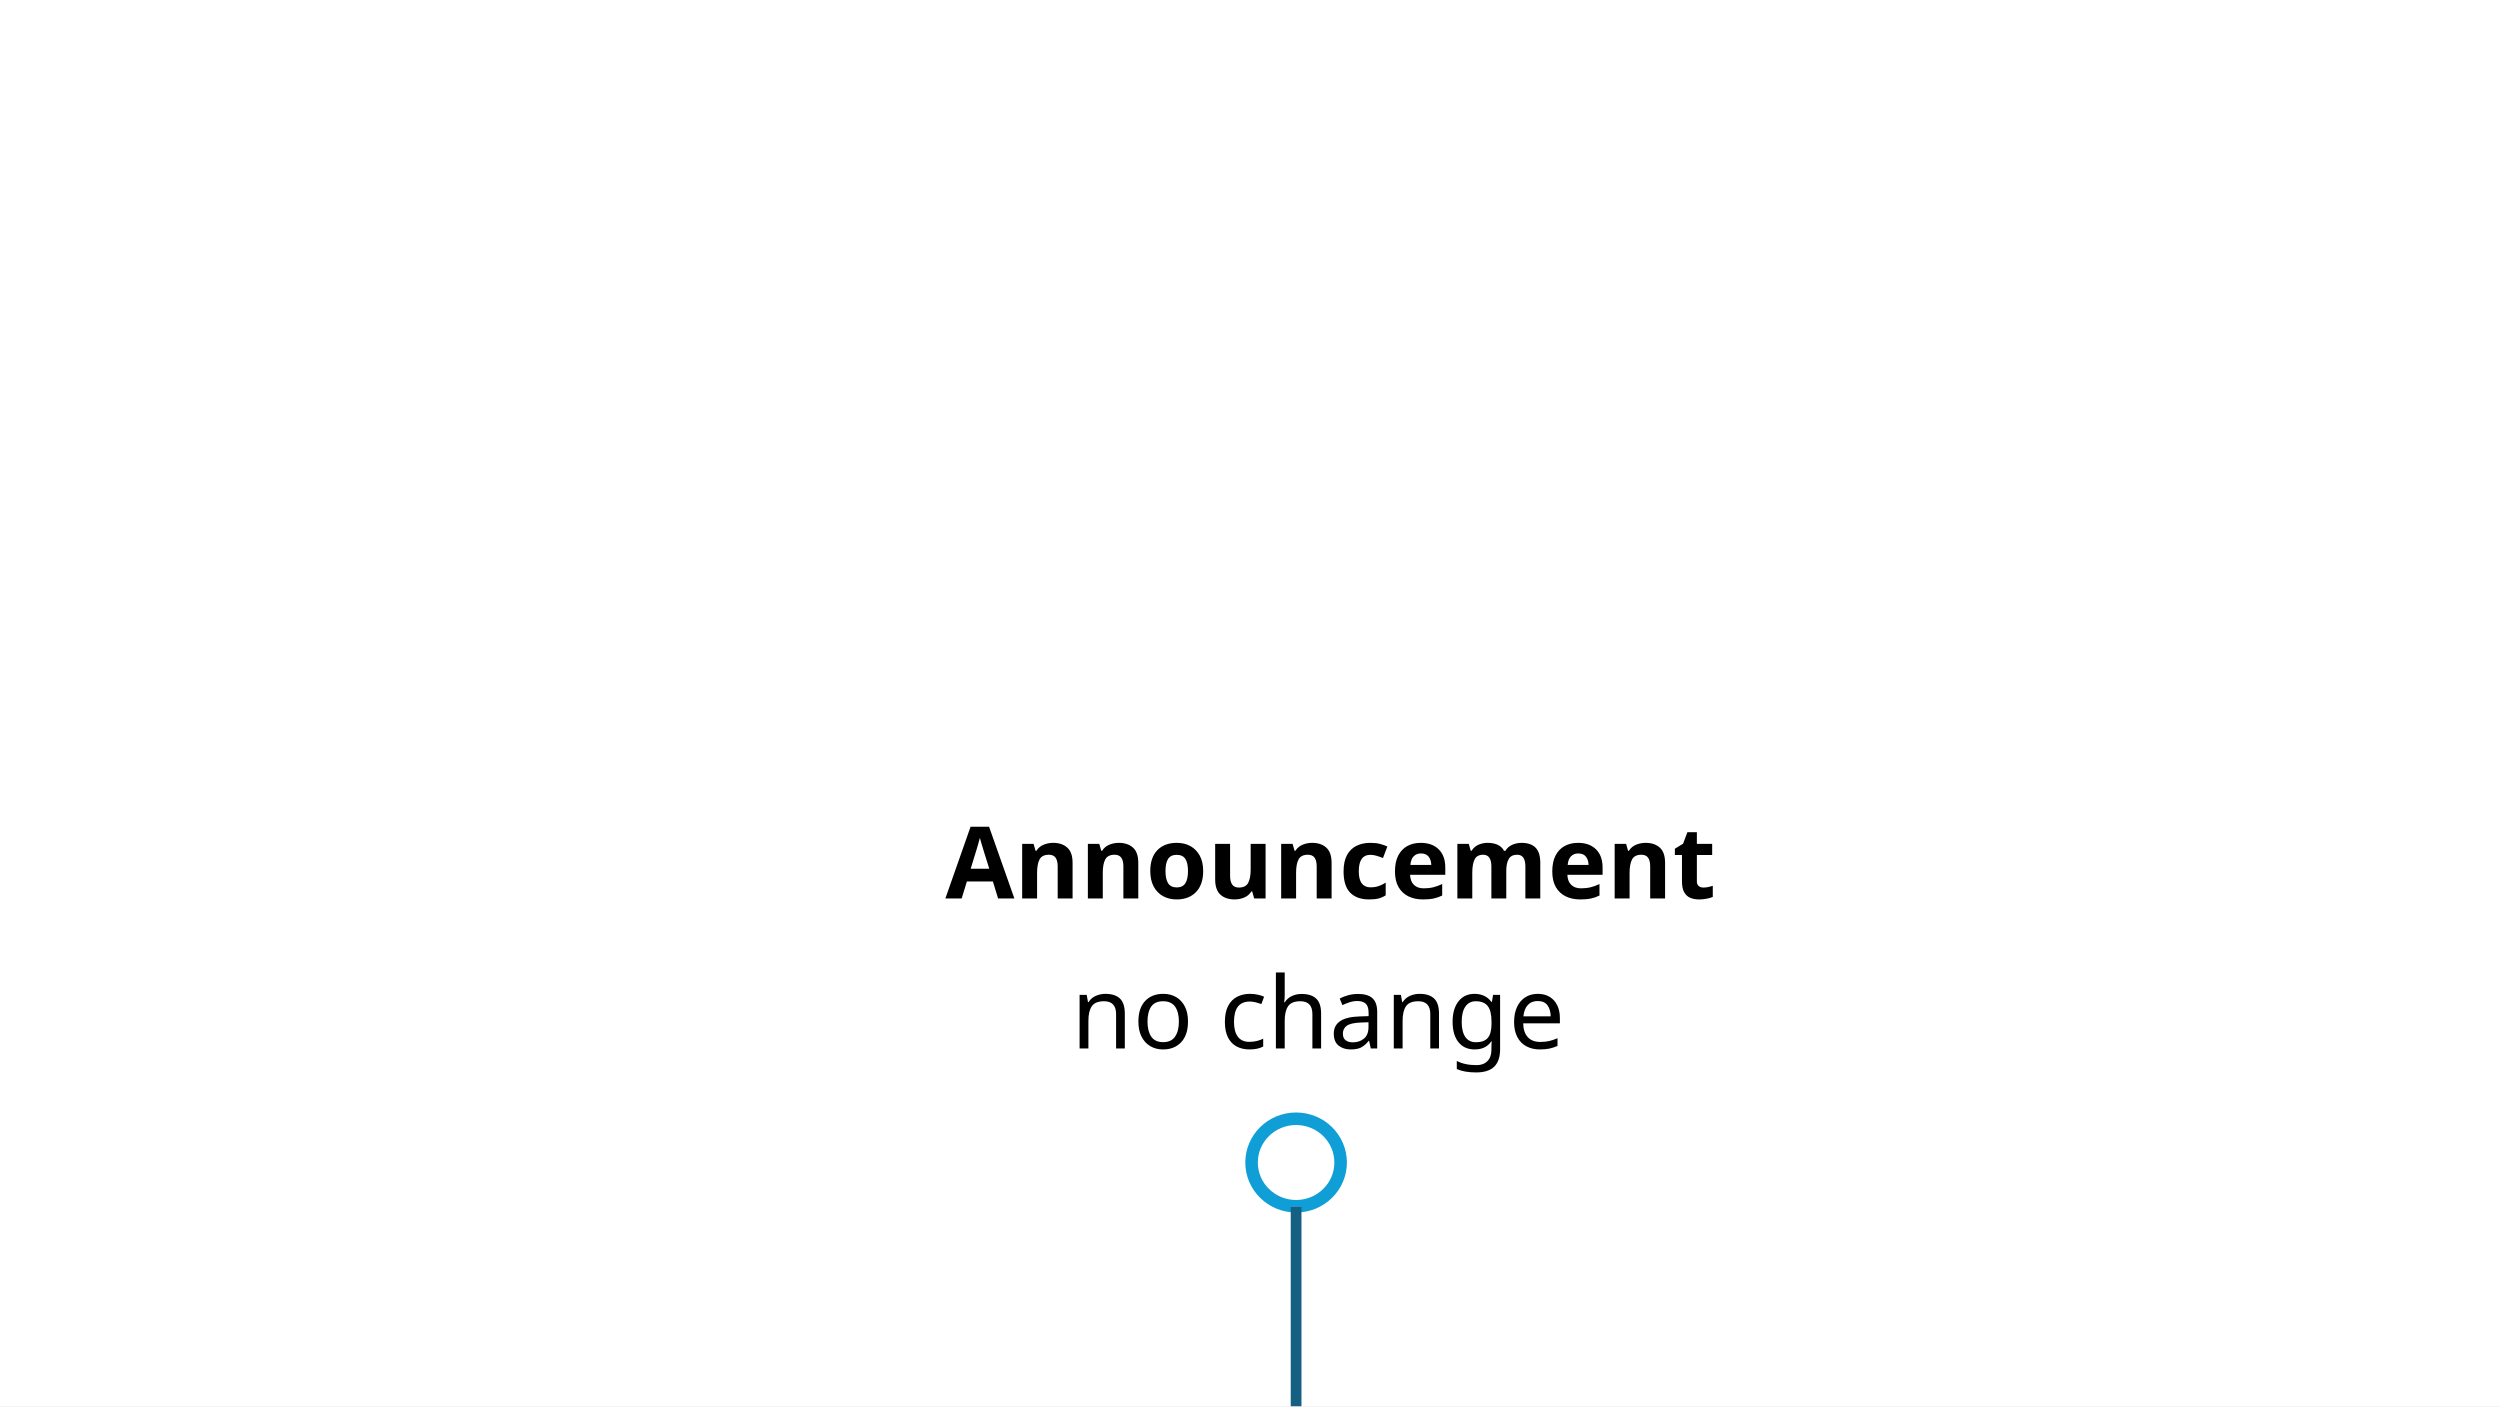
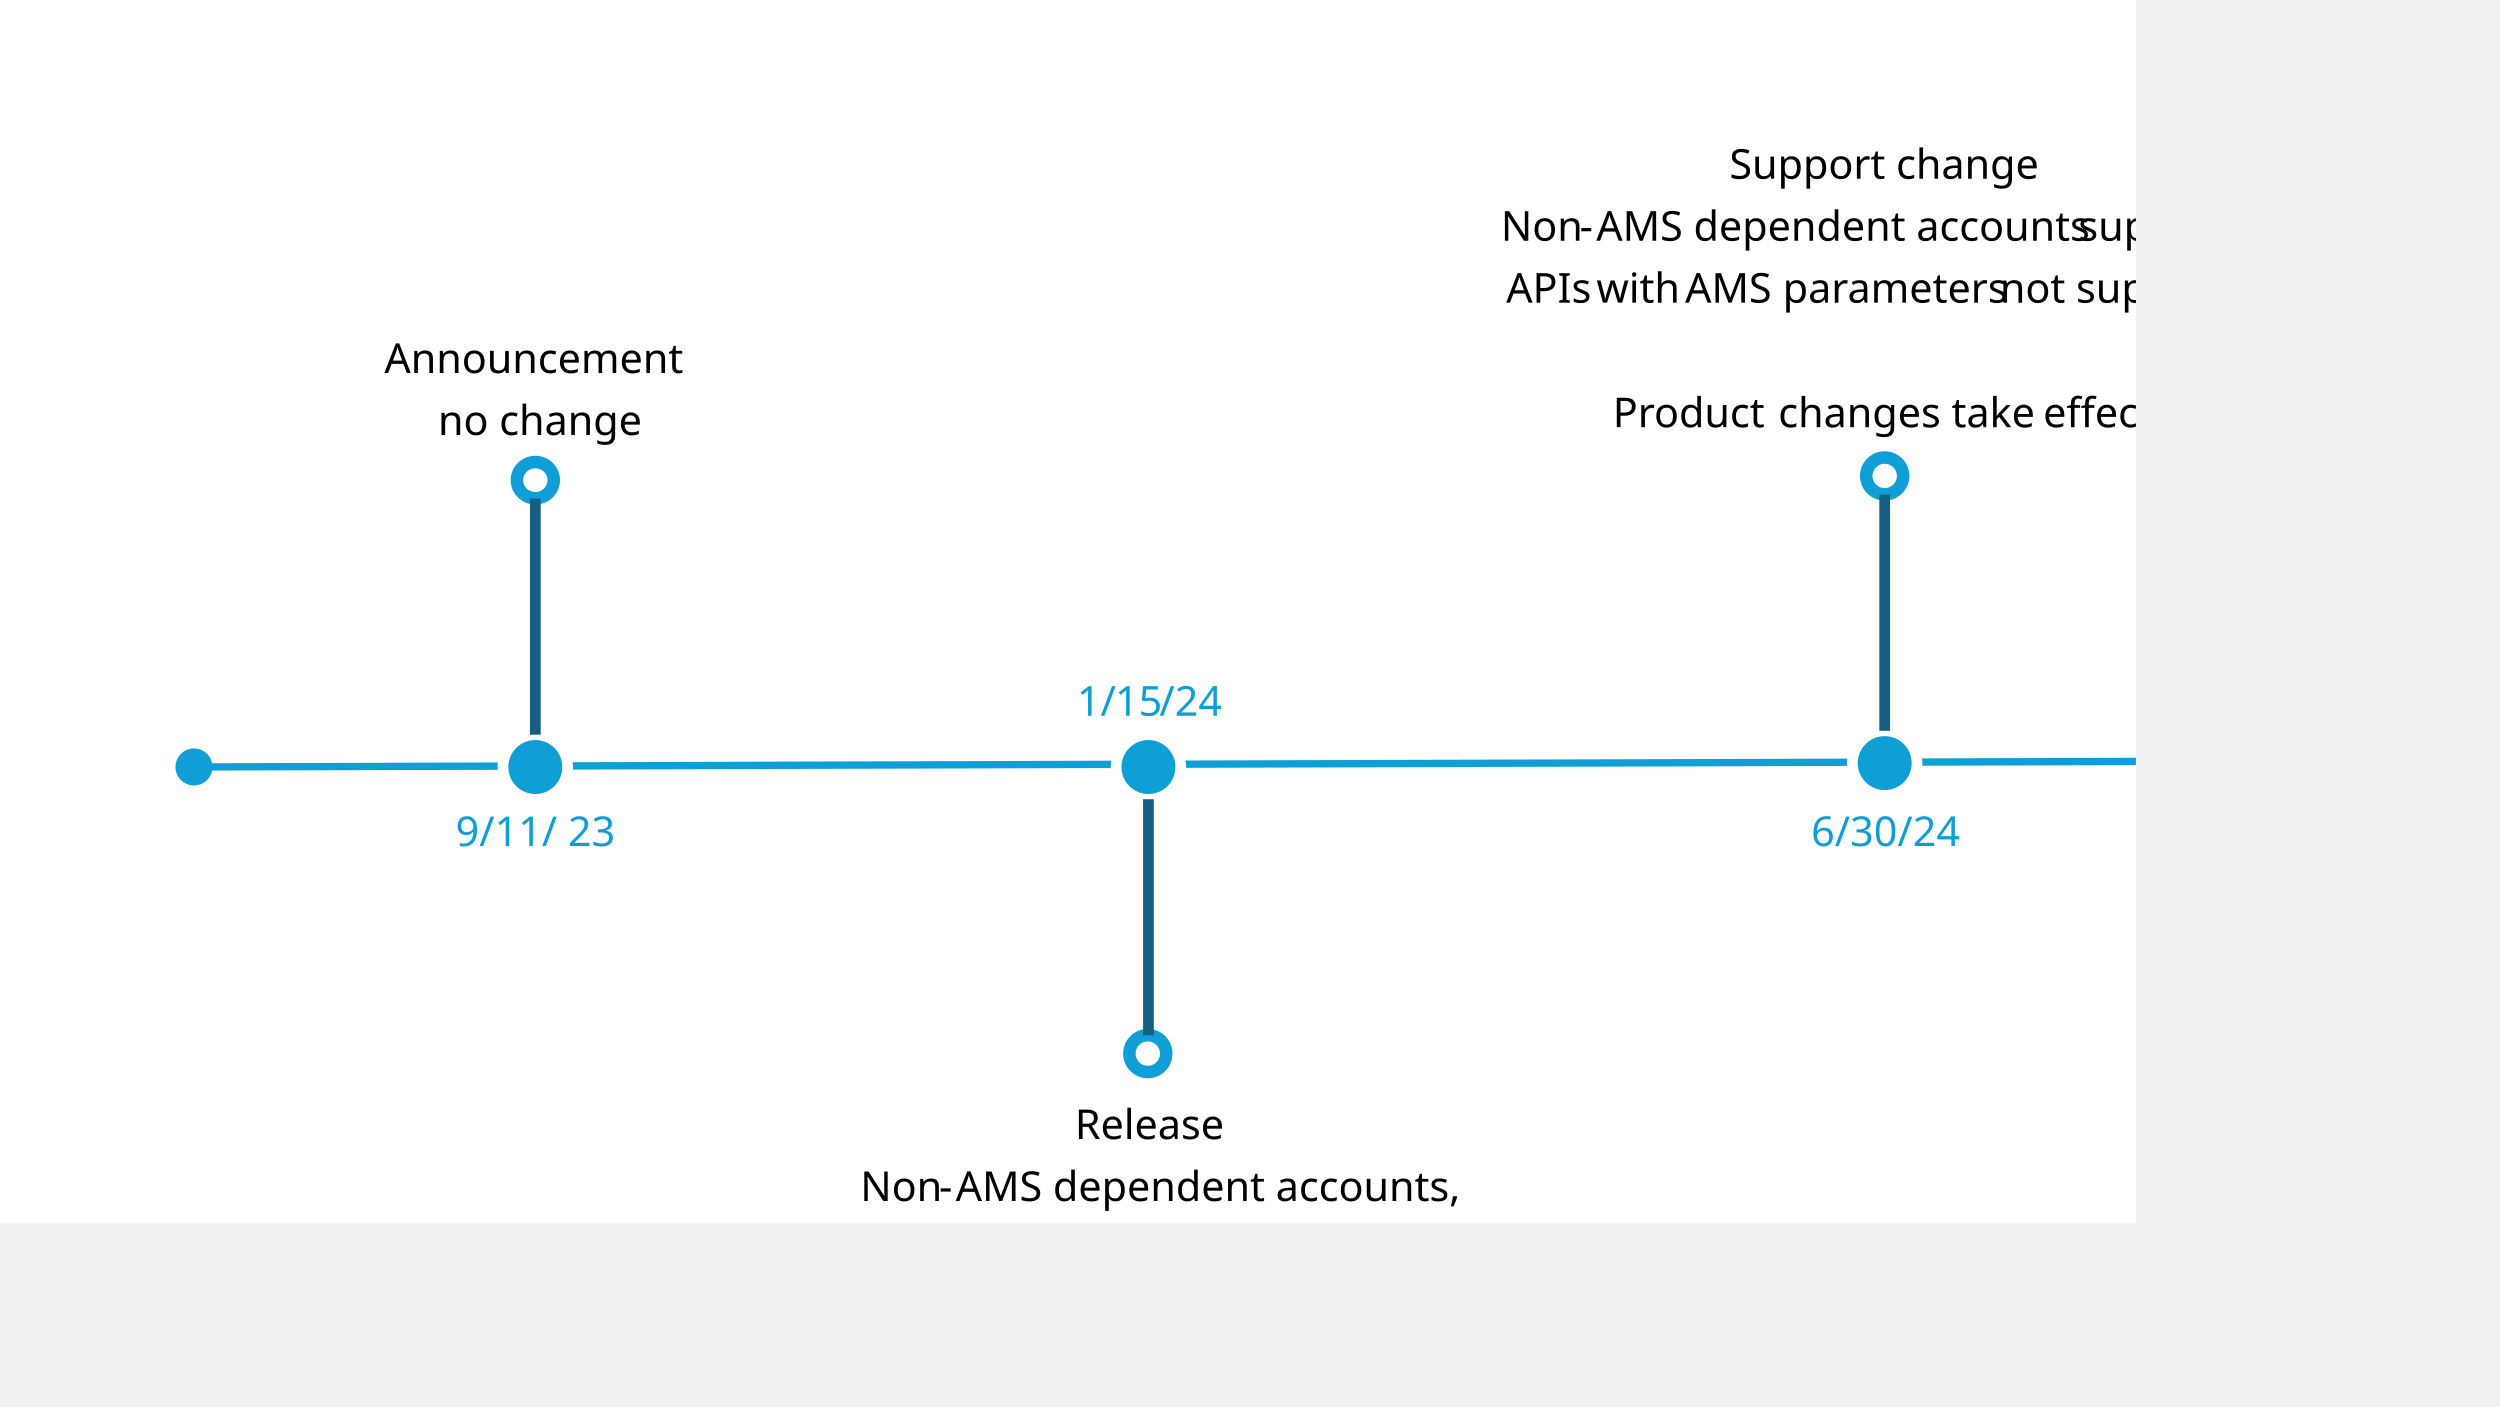
- <svg xmlns="http://www.w3.org/2000/svg" width="1600" height="900" xml:space="preserve" overflow="hidden">
-   <defs>
-     <clipPath id="clip0">
-       <rect x="233" y="117" width="1600" height="900" />
+ <svg xmlns="http://www.w3.org/2000/svg" xmlns:xlink="http://www.w3.org/1999/xlink" version="1.1" id="Layer_1" x="0px" y="0px" viewBox="0 0 1600 900" style="enable-background:new 0 0 1600 900;" xml:space="preserve">
+   <style type="text/css">
+ 	.st0{clip-path:url(#SVGID_00000033355514826284780610000000341724825597621949_);}
+ 	.st1{fill:#FFFFFF;}
+ 	.st2{fill:#0F9ED5;}
+ 	.st3{font-family:'Arial-BoldMT';}
+ 	.st4{font-size:26.434px;}
+ 	.st5{font-family:'ArialMT';}
+ 	.st6{fill-rule:evenodd;clip-rule:evenodd;fill:#0F9ED5;stroke:#FFFFFF;stroke-width:6.875;stroke-miterlimit:8;}
+ 	.st7{fill-rule:evenodd;clip-rule:evenodd;fill:#FFFFFF;stroke:#0F9ED5;stroke-width:8.021;stroke-miterlimit:8;}
+ 	.st8{fill:none;stroke:#156082;stroke-width:6.875;stroke-miterlimit:8;}
+ </style>
+   <g>
+     <defs>
+       <rect id="SVGID_1_" width="1600" height="900" />
+     </defs>
+     <clipPath id="SVGID_00000119079775024441486980000013946468242519752117_">
+       <use xlink:href="#SVGID_1_" style="overflow:visible;" />
    </clipPath>
-   </defs>
-   <g clip-path="url(#clip0)" transform="translate(-233 -117)">
-     <rect x="233" y="117" width="1600" height="900" fill="#FFFFFF" />
-     <path d="M0.016-5.729 3419.95 3.96 3419.92 15.418-0.016 5.729ZM-0.081 28.646C-15.902 28.601-28.691 15.739-28.646-0.081-28.601-15.902-15.739-28.691 0.081-28.646 15.902-28.601 28.691-15.739 28.646 0.081 28.601 15.902 15.739 28.691-0.081 28.646ZM3414.24-18.973 3471.45 9.835 3414.08 38.318Z" fill="#0F9ED5" transform="matrix(1 0 0 -1 533.5 1305.33)" />
-     <text font-family="Aptos,Aptos_MSFontService,sans-serif" font-weight="700" font-size="64" transform="matrix(1 0 0 1 838.042 692)">Announcement</text>
-     <text font-family="Aptos,Aptos_MSFontService,sans-serif" font-weight="400" font-size="64" transform="matrix(1 0 0 1 918.502 788)">no change</text>
-     <text fill="#0F9ED5" font-family="Aptos,Aptos_MSFontService,sans-serif" font-weight="700" font-size="64" transform="matrix(1 0 0 1 938.99 1428)">9/11/ 23</text>
-     <path d="M1012.5 1305.5C1012.5 1277.89 1034.89 1255.5 1062.5 1255.5 1090.11 1255.5 1112.5 1277.89 1112.5 1305.5 1112.5 1333.11 1090.11 1355.5 1062.5 1355.5 1034.89 1355.5 1012.5 1333.11 1012.5 1305.5Z" stroke="#FFFFFF" stroke-width="6.875" stroke-miterlimit="8" fill="#0F9ED5" fill-rule="evenodd" />
-     <path d="M1034 861C1034 845.536 1046.76 833 1062.5 833 1078.24 833 1091 845.536 1091 861 1091 876.464 1078.24 889 1062.5 889 1046.76 889 1034 876.464 1034 861Z" stroke="#0F9ED5" stroke-width="8.021" stroke-miterlimit="8" fill="#FFFFFF" fill-rule="evenodd" />
-     <path d="M0 0 0 365.724" stroke="#156082" stroke-width="6.875" stroke-miterlimit="8" fill="none" fill-rule="evenodd" transform="matrix(-1 0 0 1 1062.5 889.5)" />
-     <text font-family="Aptos,Aptos_MSFontService,sans-serif" font-weight="700" font-size="64" transform="matrix(1 0 0 1 1894.08 1879)">Release</text>
-     <text font-family="Aptos,Aptos_MSFontService,sans-serif" font-weight="400" font-size="64" transform="matrix(1 0 0 1 1577.53 1975)">Non</text>
-     <text font-family="Aptos,Aptos_MSFontService,sans-serif" font-weight="400" font-size="64" transform="matrix(1 0 0 1 1693.83 1975)">-</text>
-     <text font-family="Aptos,Aptos_MSFontService,sans-serif" font-weight="400" font-size="64" transform="matrix(1 0 0 1 1715.6 1975)">AMS dependent accounts,</text>
-     <text font-family="Aptos,Aptos_MSFontService,sans-serif" font-weight="400" font-size="64" transform="matrix(1 0 0 1 1659.09 2071)">APIs</text>
-     <text font-family="Aptos,Aptos_MSFontService,sans-serif" font-weight="400" font-size="64" transform="matrix(1 0 0 1 1794.87 2071)">w/o AMS parameters</text>
-     <text font-family="Aptos,Aptos_MSFontService,sans-serif" font-weight="400" font-size="64" transform="matrix(1 0 0 1 1441.15 2168)">All </text>
-     <text font-family="Aptos,Aptos_MSFontService,sans-serif" font-weight="400" font-size="64" transform="matrix(1 0 0 1 1525.37 2168)">new VI accounts </text>
-     <text font-family="Aptos,Aptos_MSFontService,sans-serif" font-weight="400" font-size="64" transform="matrix(1 0 0 1 2008.59 2168)">Azure </text>
-     <text font-family="Aptos,Aptos_MSFontService,sans-serif" font-weight="400" font-size="64" transform="matrix(1 0 0 1 2179 2168)">Storage</text>
-     <text font-family="Aptos,Aptos_MSFontService,sans-serif" font-weight="400" font-size="64" transform="matrix(1 0 0 1 2388.85 2168)">-</text>
-     <text font-family="Aptos,Aptos_MSFontService,sans-serif" font-weight="400" font-size="64" transform="matrix(1 0 0 1 2410.62 2168)">based</text>
-     <path d="M0 50C-6.36567e-15 22.386 22.386-6.36567e-15 50-1.27313e-14 77.614-2.54627e-14 100 22.386 100 50 100 77.614 77.614 100 50 100 22.386 100-3.18283e-14 77.614 0 50Z" stroke="#FFFFFF" stroke-width="6.875" stroke-miterlimit="8" fill="#0F9ED5" fill-rule="evenodd" transform="matrix(1 0 0 -1 1962.5 1355.5)" />
-     <path d="M0 28.5C-3.62843e-15 12.76 12.76-3.62841e-15 28.5-7.25682e-15 44.24-1.45136e-14 57 12.76 57 28.5 57 44.24 44.24 57 28.5 57 12.76 57-1.81422e-14 44.24 0 28.5Z" stroke="#0F9ED5" stroke-width="8.021" stroke-miterlimit="8" fill="#FFFFFF" fill-rule="evenodd" transform="matrix(1 0 0 -1 1983 1778)" />
-     <path d="M2012.5 1721.22 2012.5 1355.5" stroke="#156082" stroke-width="6.875" stroke-miterlimit="8" fill="none" fill-rule="evenodd" />
-     <text fill="#0F9ED5" font-family="Aptos,Aptos_MSFontService,sans-serif" font-weight="700" font-size="64" transform="matrix(1 0 0 1 1901.81 1226)">1/</text>
-     <text fill="#0F9ED5" font-family="Aptos,Aptos_MSFontService,sans-serif" font-weight="700" font-size="64" transform="matrix(1 0 0 1 1960.82 1226)">15</text>
-     <text fill="#0F9ED5" font-family="Aptos,Aptos_MSFontService,sans-serif" font-weight="700" font-size="64" transform="matrix(1 0 0 1 2029.57 1226)">/24</text>
-     <text font-family="Aptos,Aptos_MSFontService,sans-serif" font-weight="700" font-size="64" transform="matrix(1 0 0 1 2923.37 391)">Support change</text>
-     <text font-family="Aptos,Aptos_MSFontService,sans-serif" font-weight="400" font-size="64" transform="matrix(1 0 0 1 2578.36 487)">Non</text>
-     <text font-family="Aptos,Aptos_MSFontService,sans-serif" font-weight="400" font-size="64" transform="matrix(1 0 0 1 2694.66 487)">-</text>
-     <text font-family="Aptos,Aptos_MSFontService,sans-serif" font-weight="400" font-size="64" transform="matrix(1 0 0 1 2716.43 487)">AMS dependent accounts </text>
-     <text font-family="Aptos,Aptos_MSFontService,sans-serif" font-weight="400" font-size="64" transform="matrix(1 0 0 1 3442.07 487)">supported</text>
-     <text font-family="Aptos,Aptos_MSFontService,sans-serif" font-weight="400" font-size="64" transform="matrix(1 0 0 1 2589.68 583)">APIs</text>
-     <text font-family="Aptos,Aptos_MSFontService,sans-serif" font-weight="400" font-size="64" transform="matrix(1 0 0 1 2725.46 583)">with</text>
-     <text font-family="Aptos,Aptos_MSFontService,sans-serif" font-weight="400" font-size="64" transform="matrix(1 0 0 1 2856.66 583)">AMS</text>
-     <text font-family="Aptos,Aptos_MSFontService,sans-serif" font-weight="400" font-size="64" transform="matrix(1 0 0 1 2994.16 583)">parameters</text>
-     <text font-family="Aptos,Aptos_MSFontService,sans-serif" font-weight="400" font-size="64" transform="matrix(1 0 0 1 3325.9 583)">not supported</text>
-     <text font-family="Aptos,Aptos_MSFontService,sans-serif" font-weight="700" font-size="64" transform="matrix(1 0 0 1 2745.97 776)">Product </text>
-     <text font-family="Aptos,Aptos_MSFontService,sans-serif" font-weight="700" font-size="64" transform="matrix(1 0 0 1 2989.85 776)">changes take </text>
-     <text font-family="Aptos,Aptos_MSFontService,sans-serif" font-weight="700" font-size="64" transform="matrix(1 0 0 1 3388.65 776)">effec</text>
-     <text font-family="Aptos,Aptos_MSFontService,sans-serif" font-weight="700" font-size="64" transform="matrix(1 0 0 1 3537.68 776)">t</text>
-     <path d="M3103.5 1299.5C3103.5 1271.89 3125.89 1249.5 3153.5 1249.5 3181.11 1249.5 3203.5 1271.89 3203.5 1299.5 3203.5 1327.11 3181.11 1349.5 3153.5 1349.5 3125.89 1349.5 3103.5 1327.11 3103.5 1299.5Z" stroke="#FFFFFF" stroke-width="6.875" stroke-miterlimit="8" fill="#0F9ED5" fill-rule="evenodd" />
-     <path d="M3125 854.5C3125 838.76 3137.76 826 3153.5 826 3169.24 826 3182 838.76 3182 854.5 3182 870.24 3169.24 883 3153.5 883 3137.76 883 3125 870.24 3125 854.5Z" stroke="#0F9ED5" stroke-width="8.021" stroke-miterlimit="8" fill="#FFFFFF" fill-rule="evenodd" />
-     <path d="M0 0 0 365.724" stroke="#156082" stroke-width="6.875" stroke-miterlimit="8" fill="none" fill-rule="evenodd" transform="matrix(-1 0 0 1 3153.5 883.5)" />
-     <text fill="#0F9ED5" font-family="Aptos,Aptos_MSFontService,sans-serif" font-weight="700" font-size="64" transform="matrix(1 0 0 1 3049.3 1427)">6/30/24</text>
+     <g transform="translate(-233 -117)" style="clip-path:url(#SVGID_00000119079775024441486980000013946468242519752117_);">
+       <rect x="233" y="117" class="st1" width="1600" height="900" />
+       <path class="st2" d="M357.1,610.2l1412.5-4l0-4.7l-1412.5,4L357.1,610.2z M357.1,596c-6.5,0-11.8,5.3-11.8,11.9    c0,6.5,5.3,11.8,11.9,11.8c6.5,0,11.8-5.3,11.8-11.9S363.6,596,357.1,596z M1767.2,615.7l23.6-11.9l-23.7-11.8L1767.2,615.7z" />
+       <text transform="matrix(0.9999 0 0 1 478.9922 355.7334)" class="st3 st4">Announcement</text>
+       <text transform="matrix(0.9999 0 0 1 513.3027 395.3848)" class="st5 st4">no change</text>
+       <text transform="matrix(0.9999 0 0 1 524.5811 658.4873)" class="st2 st3 st4">9/11/ 23</text>
+       <path class="st6" d="M554.9,607.9c0-11.4,9.2-20.7,20.7-20.7s20.7,9.2,20.7,20.7s-9.2,20.7-20.7,20.7S554.9,619.3,554.9,607.9z" />
+       <path class="st7" d="M563.8,424.3c0-6.4,5.3-11.6,11.8-11.6c6.5,0,11.8,5.2,11.8,11.6s-5.3,11.6-11.8,11.6    C569.1,435.9,563.8,430.7,563.8,424.3z" />
+       <path class="st8" d="M575.6,436.1l0,151.1" />
+       <text transform="matrix(0.9999 0 0 1 920.9219 846.0039)" class="st3 st4">Release</text>
+       <text transform="matrix(0.9999 0 0 1 783.5879 885.6553)" class="st5 st4">Non</text>
+       <text transform="matrix(0.9999 0 0 1 833.9873 885.6553)" class="st5 st4">-</text>
+       <text transform="matrix(0.9999 0 0 1 844.6348 885.6553)" class="st5 st4">AMS dependent accounts,</text>
+       <text transform="matrix(0.9999 0 0 1 815.3604 925.3066)" class="st5 st4">APIs</text>
+       <text transform="matrix(0.9999 0 0 1 873.0947 925.3066)" class="st5 st4">w/o AMS parameters</text>
+       <text transform="matrix(0.9999 0 0 1 724.2422 965.3711)" class="st5 st4">All </text>
+       <text transform="matrix(0.9999 0 0 1 761.3926 965.3711)" class="st5 st4">new VI accounts </text>
+       <text transform="matrix(0.9999 0 0 1 966.3027 965.3711)" class="st5 st4">Azure </text>
+       <text transform="matrix(0.9999 0 0 1 1040.492 965.3711)" class="st5 st4">Storage</text>
+       <text transform="matrix(0.9999 0 0 1 1130.528 965.3711)" class="st5 st4">-</text>
+       <text transform="matrix(0.9999 0 0 1 1141.176 965.3711)" class="st5 st4">based</text>
+       <path class="st6" d="M947.3,607.9c0,11.4,9.2,20.7,20.7,20.7c11.4,0,20.7-9.2,20.7-20.7c0-11.4-9.2-20.7-20.7-20.7    C956.5,587.2,947.3,596.5,947.3,607.9z" />
+       <path class="st7" d="M955.8,791.3c0,6.5,5.3,11.8,11.8,11.8s11.8-5.3,11.8-11.8c0-6.5-5.3-11.8-11.8-11.8S955.8,784.8,955.8,791.3    z" />
+       <path class="st8" d="M968,779.6V628.5" />
+       <text transform="matrix(0.9999 0 0 1 922.2354 575.0547)" class="st2 st3 st4">1/</text>
+       <text transform="matrix(0.9999 0 0 1 946.6064 575.0547)" class="st2 st3 st4">15</text>
+       <text transform="matrix(0.9999 0 0 1 975.001 575.0547)" class="st2 st3 st4">/24</text>
+       <text transform="matrix(0.9999 0 0 1 1339.809 231.4106)" class="st3 st4">Support change</text>
+       <text transform="matrix(0.9999 0 0 1 1193.57 271.0615)" class="st5 st4">Non</text>
+       <text transform="matrix(0.9999 0 0 1 1243.97 271.0615)" class="st5 st4">-</text>
+       <text transform="matrix(0.9999 0 0 1 1254.617 271.0615)" class="st5 st4">AMS dependent accounts </text>
+       <text transform="matrix(0.9999 0 0 1 1563.168 271.0615)" class="st5 st4">supported</text>
+       <text transform="matrix(0.9999 0 0 1 1196.948 310.7129)" class="st5 st4">APIs</text>
+       <text transform="matrix(0.9999 0 0 1 1254.683 310.7129)" class="st5 st4">with</text>
+       <text transform="matrix(0.9999 0 0 1 1311.472 310.7129)" class="st5 st4">AMS</text>
+       <text transform="matrix(0.9999 0 0 1 1373.939 310.7129)" class="st5 st4">parameters</text>
+       <text transform="matrix(0.9999 0 0 1 1512.93 310.7129)" class="st5 st4">not supported</text>
+       <text transform="matrix(0.9999 0 0 1 1265.19 390.4287)" class="st3 st4">Product </text>
+       <text transform="matrix(0.9999 0 0 1 1371.09 390.4287)" class="st3 st4">changes take </text>
+       <text transform="matrix(0.9999 0 0 1 1540.605 390.4287)" class="st3 st4">effec</text>
+       <text transform="matrix(0.9999 0 0 1 1602.602 390.4287)" class="st3 st4">t</text>
+       <path class="st6" d="M1418.5,605.4c0-11.4,9.2-20.7,20.7-20.7c11.4,0,20.7,9.2,20.7,20.7s-9.2,20.7-20.7,20.7    C1427.8,626.1,1418.5,616.8,1418.5,605.4z" />
+       <path class="st7" d="M1427.4,421.6c0-6.5,5.3-11.8,11.8-11.8c6.5,0,11.8,5.3,11.8,11.8c0,6.5-5.3,11.8-11.8,11.8    C1432.7,433.4,1427.4,428.1,1427.4,421.6z" />
+       <path class="st8" d="M1439.2,433.6l0,151.1" />
+       <text transform="matrix(0.9999 0 0 1 1392.137 658.4873)" class="st2 st3 st4">6/30/24</text>
+     </g>
  </g>
</svg>
